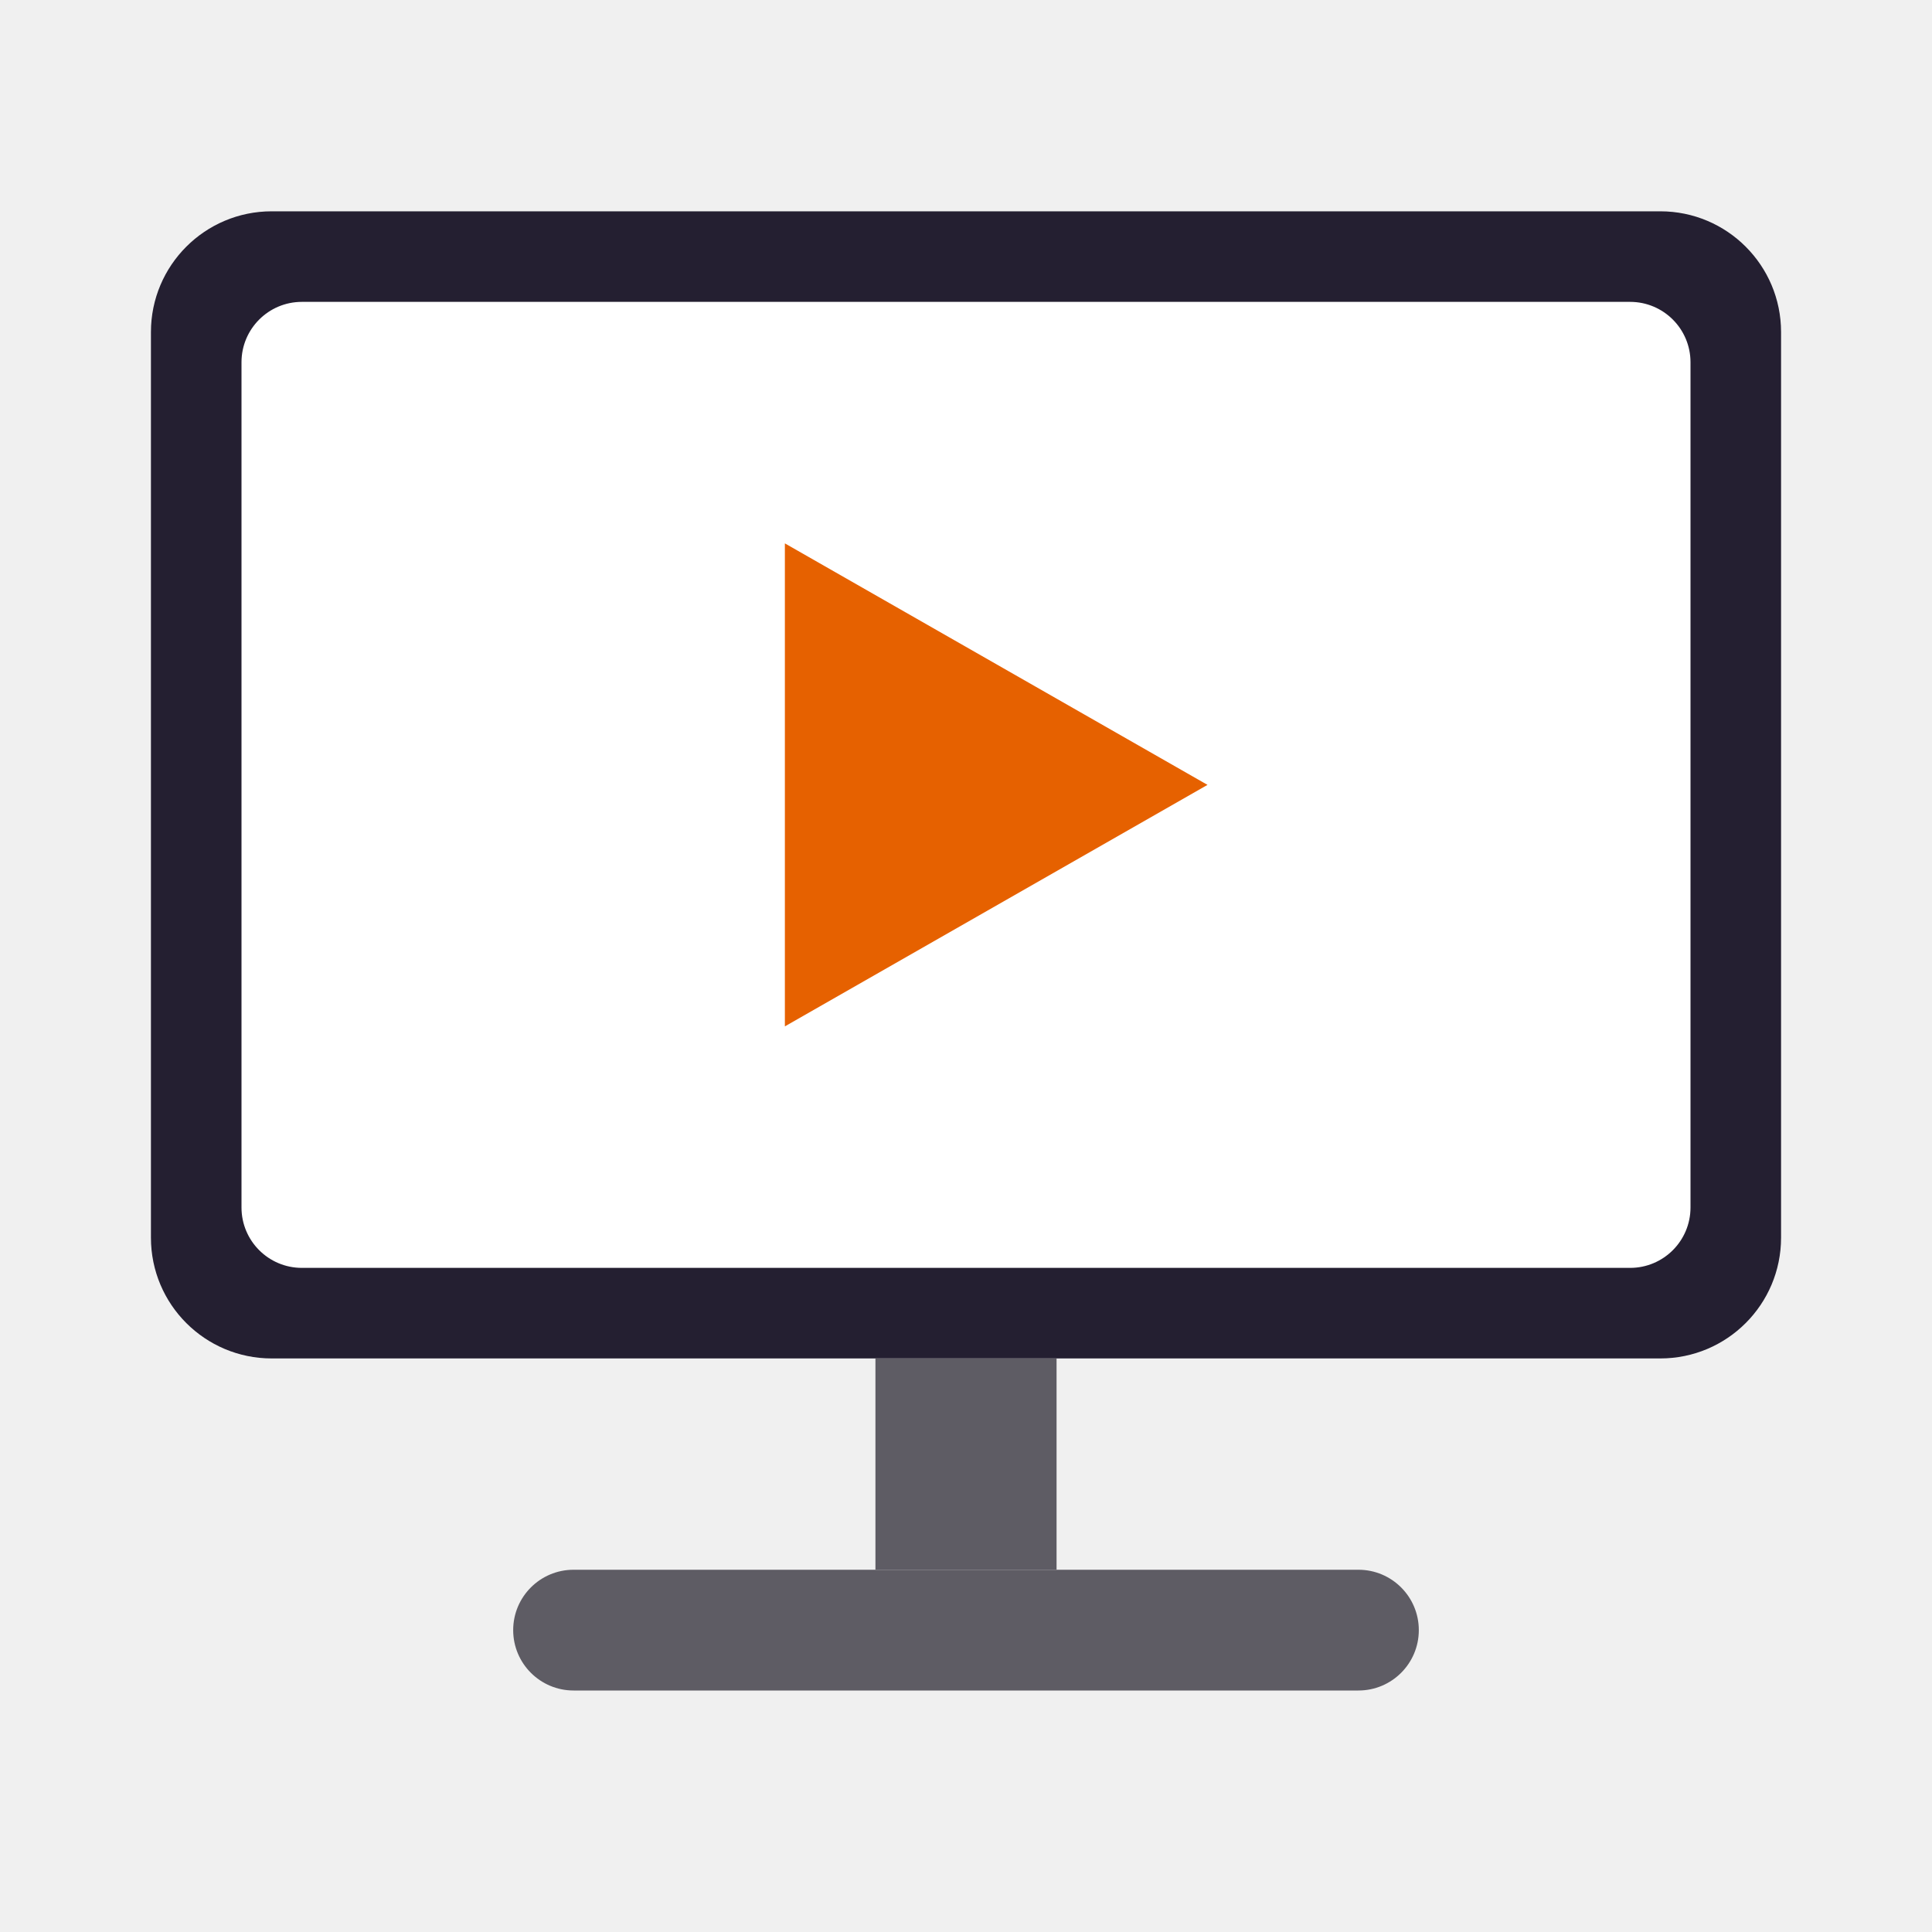
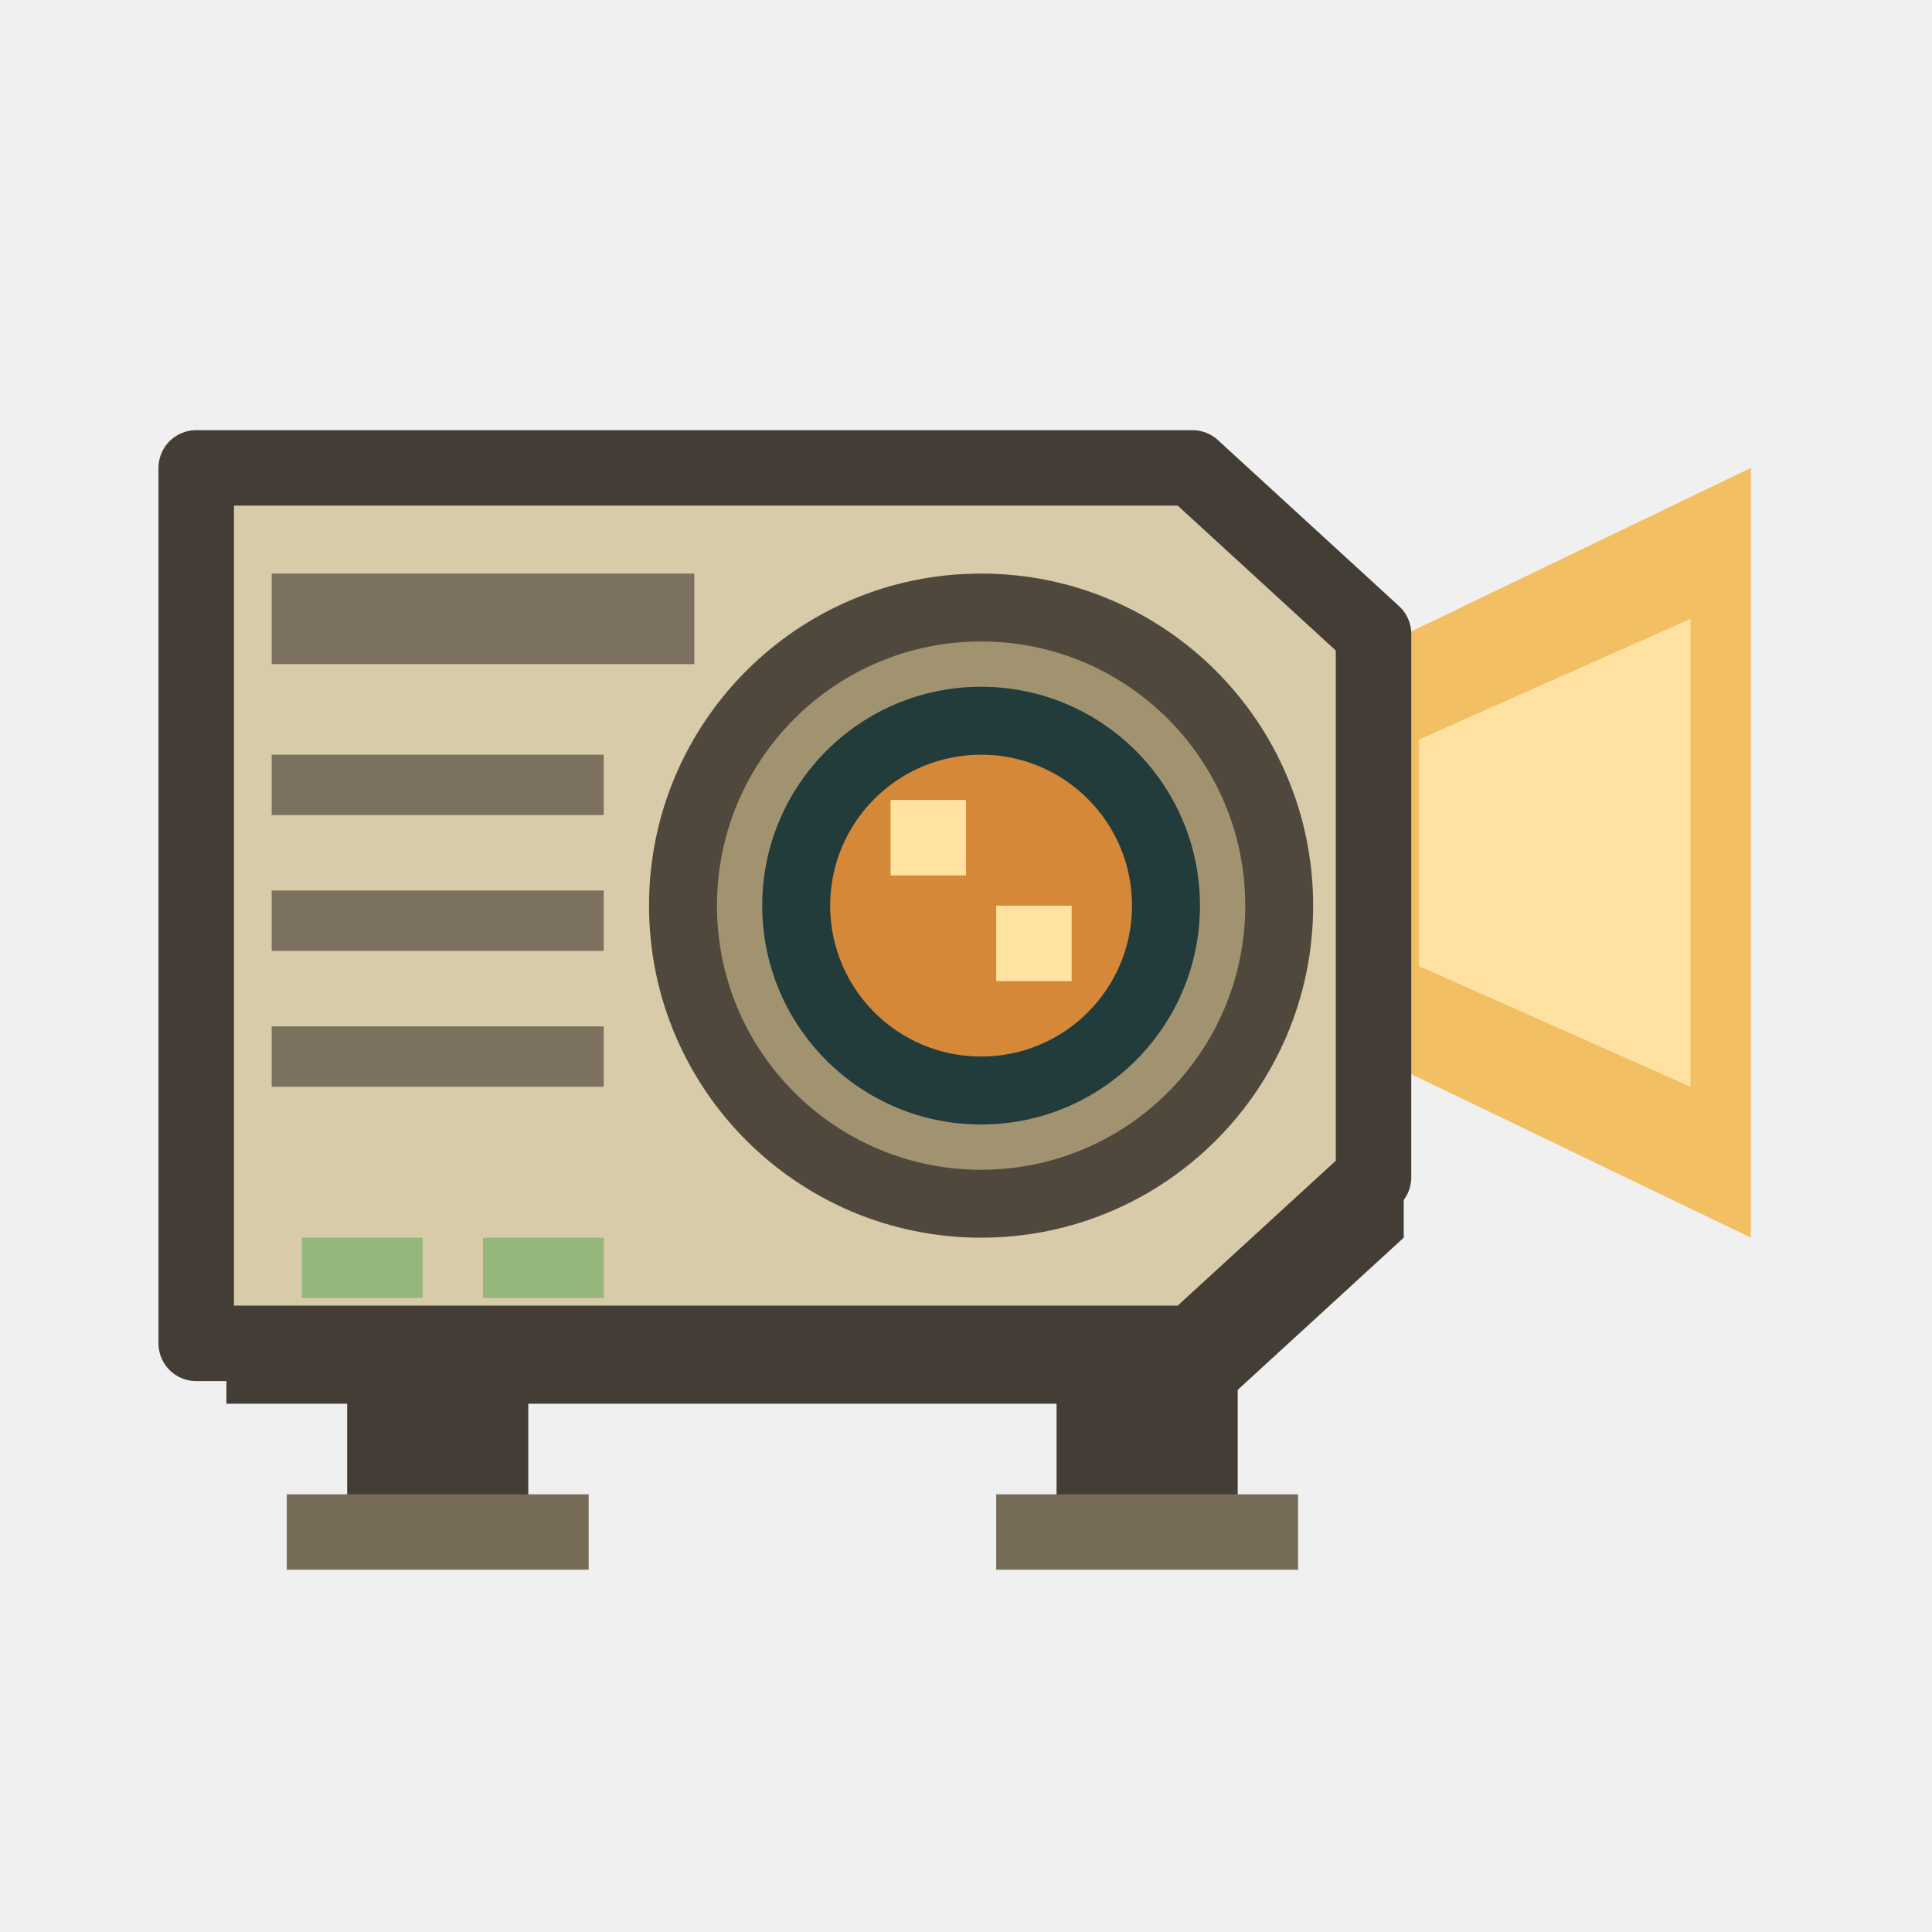
<svg xmlns="http://www.w3.org/2000/svg" width="128" height="128" viewBox="0 0 128 128">
-   <rect x="10" y="14" width="108" height="76" rx="8" fill="#241f31" />
-   <rect x="16" y="20" width="96" height="64" rx="4" fill="#ffffff" />
-   <path d="M52 36 L52 68 L80 52 Z" fill="#e66100" />
-   <rect x="58" y="90" width="12" height="14" fill="#5e5c64" />
-   <rect x="34" y="104" width="60" height="8" rx="4" fill="#5e5c64" />
+   <path d="M89 44l27-13v51L89 69z" fill="#f3bf63" />
+   <path d="M94 49l18-8v31l-18-8z" fill="#ffe2a2" />
+   <path d="M15 35h66l12 11v36L81 93H15z" fill="#443d35" />
+   <path d="M13 31h66l12 11v36L79 89H13z" fill="#d8cba9" stroke="#443d35" stroke-width="5" stroke-linejoin="round" />
+   <path d="M18 38h28v6H18zm0 12h22v4H18zm0 9h22v4H18zm0 9h22v4H18z" fill="#7b715e" />
+   <circle cx="65" cy="60" r="22" fill="#51483d" />
+   <circle cx="65" cy="60" r="16" fill="#223b3b" stroke="#a29370" stroke-width="3" />
+   <circle cx="65" cy="60" r="10" fill="#d48838" />
+   <path d="M59 53h5v5h-5zm7 7h5v5h-5z" fill="#ffe1a0" />
+   <path d="M20 82h8v4h-8zm12 0h8v4h-8z" fill="#96b77b" />
+   <path d="M23 91h12v9H23zm47 0h12v9H70z" fill="#443d35" />
+   <path d="M19 99h20v5H19zm47 0h20v5H66z" fill="#776c58" />
</svg>
